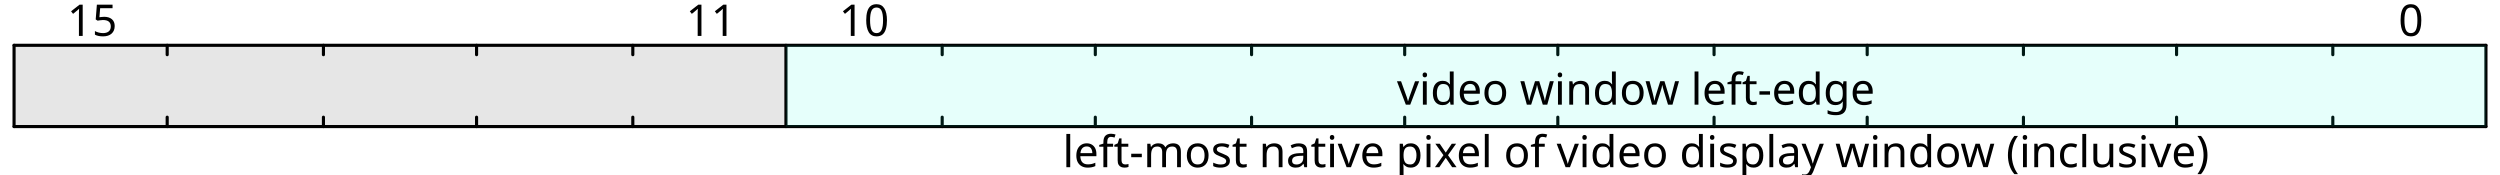
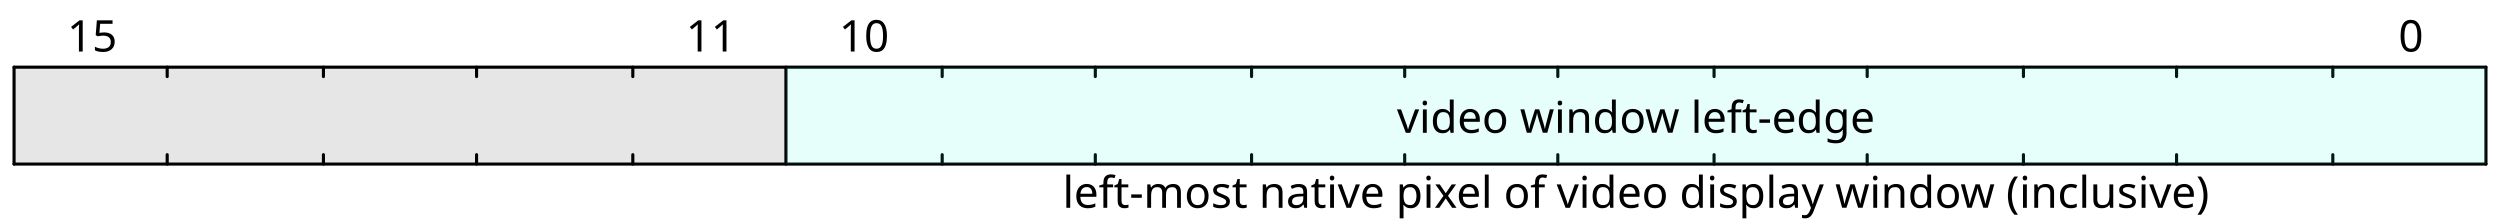
- <svg xmlns="http://www.w3.org/2000/svg" width="800" height="56" style="background-color:white" viewBox="0 0 800 56" class="WaveDrom">
+ <svg xmlns="http://www.w3.org/2000/svg" width="800" height="70" viewBox="0 0 800 70" class="WaveDrom">
  <g transform="translate(0.5,0.5)" text-anchor="middle" font-size="14" font-family="sans-serif" font-weight="normal">
-     <g transform="translate(4,14)">
+     <g transform="translate(4,21)">
      <g stroke="black" stroke-width="1" stroke-linecap="round">
        <line x2="791" />
-         <line y2="26" />
-         <line x2="791" y1="26" y2="26" />
-         <line x1="791" x2="791" y2="26" />
+         <line x2="791" y1="31" y2="31" />
+         <line y2="31" />
+         <line x1="791" x2="791" y2="31" />
        <line x1="742" x2="742" y2="3" />
-         <line x1="742" x2="742" y1="26" y2="23" />
+         <line x1="742" x2="742" y1="31" y2="28" />
        <line x1="692" x2="692" y2="3" />
-         <line x1="692" x2="692" y1="26" y2="23" />
+         <line x1="692" x2="692" y1="31" y2="28" />
        <line x1="643" x2="643" y2="3" />
-         <line x1="643" x2="643" y1="26" y2="23" />
+         <line x1="643" x2="643" y1="31" y2="28" />
        <line x1="593" x2="593" y2="3" />
-         <line x1="593" x2="593" y1="26" y2="23" />
+         <line x1="593" x2="593" y1="31" y2="28" />
        <line x1="544" x2="544" y2="3" />
-         <line x1="544" x2="544" y1="26" y2="23" />
+         <line x1="544" x2="544" y1="31" y2="28" />
        <line x1="494" x2="494" y2="3" />
-         <line x1="494" x2="494" y1="26" y2="23" />
+         <line x1="494" x2="494" y1="31" y2="28" />
        <line x1="445" x2="445" y2="3" />
-         <line x1="445" x2="445" y1="26" y2="23" />
+         <line x1="445" x2="445" y1="31" y2="28" />
        <line x1="396" x2="396" y2="3" />
-         <line x1="396" x2="396" y1="26" y2="23" />
+         <line x1="396" x2="396" y1="31" y2="28" />
        <line x1="346" x2="346" y2="3" />
-         <line x1="346" x2="346" y1="26" y2="23" />
+         <line x1="346" x2="346" y1="31" y2="28" />
        <line x1="297" x2="297" y2="3" />
-         <line x1="297" x2="297" y1="26" y2="23" />
-         <line x1="247" x2="247" y2="26" />
+         <line x1="297" x2="297" y1="31" y2="28" />
+         <line x1="247" x2="247" y2="31" />
        <line x1="198" x2="198" y2="3" />
-         <line x1="198" x2="198" y1="26" y2="23" />
+         <line x1="198" x2="198" y1="31" y2="28" />
        <line x1="148" x2="148" y2="3" />
-         <line x1="148" x2="148" y1="26" y2="23" />
+         <line x1="148" x2="148" y1="31" y2="28" />
        <line x1="99" x2="99" y2="3" />
-         <line x1="99" x2="99" y1="26" y2="23" />
+         <line x1="99" x2="99" y1="31" y2="28" />
        <line x1="49" x2="49" y2="3" />
-         <line x1="49" x2="49" y1="26" y2="23" />
+         <line x1="49" x2="49" y1="31" y2="28" />
      </g>
      <g>
        <g>
-           <rect x="247" width="544" height="26" style="fill-opacity:0.1;fill:hsl(170,100%,50%)" />
-           <rect width="247" height="26" style="fill-opacity:0.1" />
+           <rect x="247" width="544" height="31" style="fill-opacity:0.1;fill:hsl(170,100%,50%)" />
+           <rect width="247" height="31" style="fill-opacity:0.1" />
        </g>
-         <g transform="translate(25,-9)">
+         <g transform="translate(25,-11)">
          <g transform="translate(742)">
            <text y="6">0</text>
          </g>
          <g transform="translate(247)">
            <text y="6">10</text>
          </g>
          <g transform="translate(198)">
            <text y="6">11</text>
          </g>
          <g transform="translate(0)">
            <text y="6">15</text>
          </g>
        </g>
-         <g transform="translate(25,13)">
+         <g transform="translate(25,15)">
          <g transform="translate(494)">
            <text y="6">
              <tspan>video window left-edge</tspan>
            </text>
          </g>
        </g>
-         <g transform="translate(25,33)">
+         <g transform="translate(25,39)">
          <g>
            <g transform="translate(494)">
              <text y="6">
                <tspan>left-most native pixel of video display window (inclusive)</tspan>
              </text>
            </g>
          </g>
        </g>
      </g>
    </g>
  </g>
</svg>
